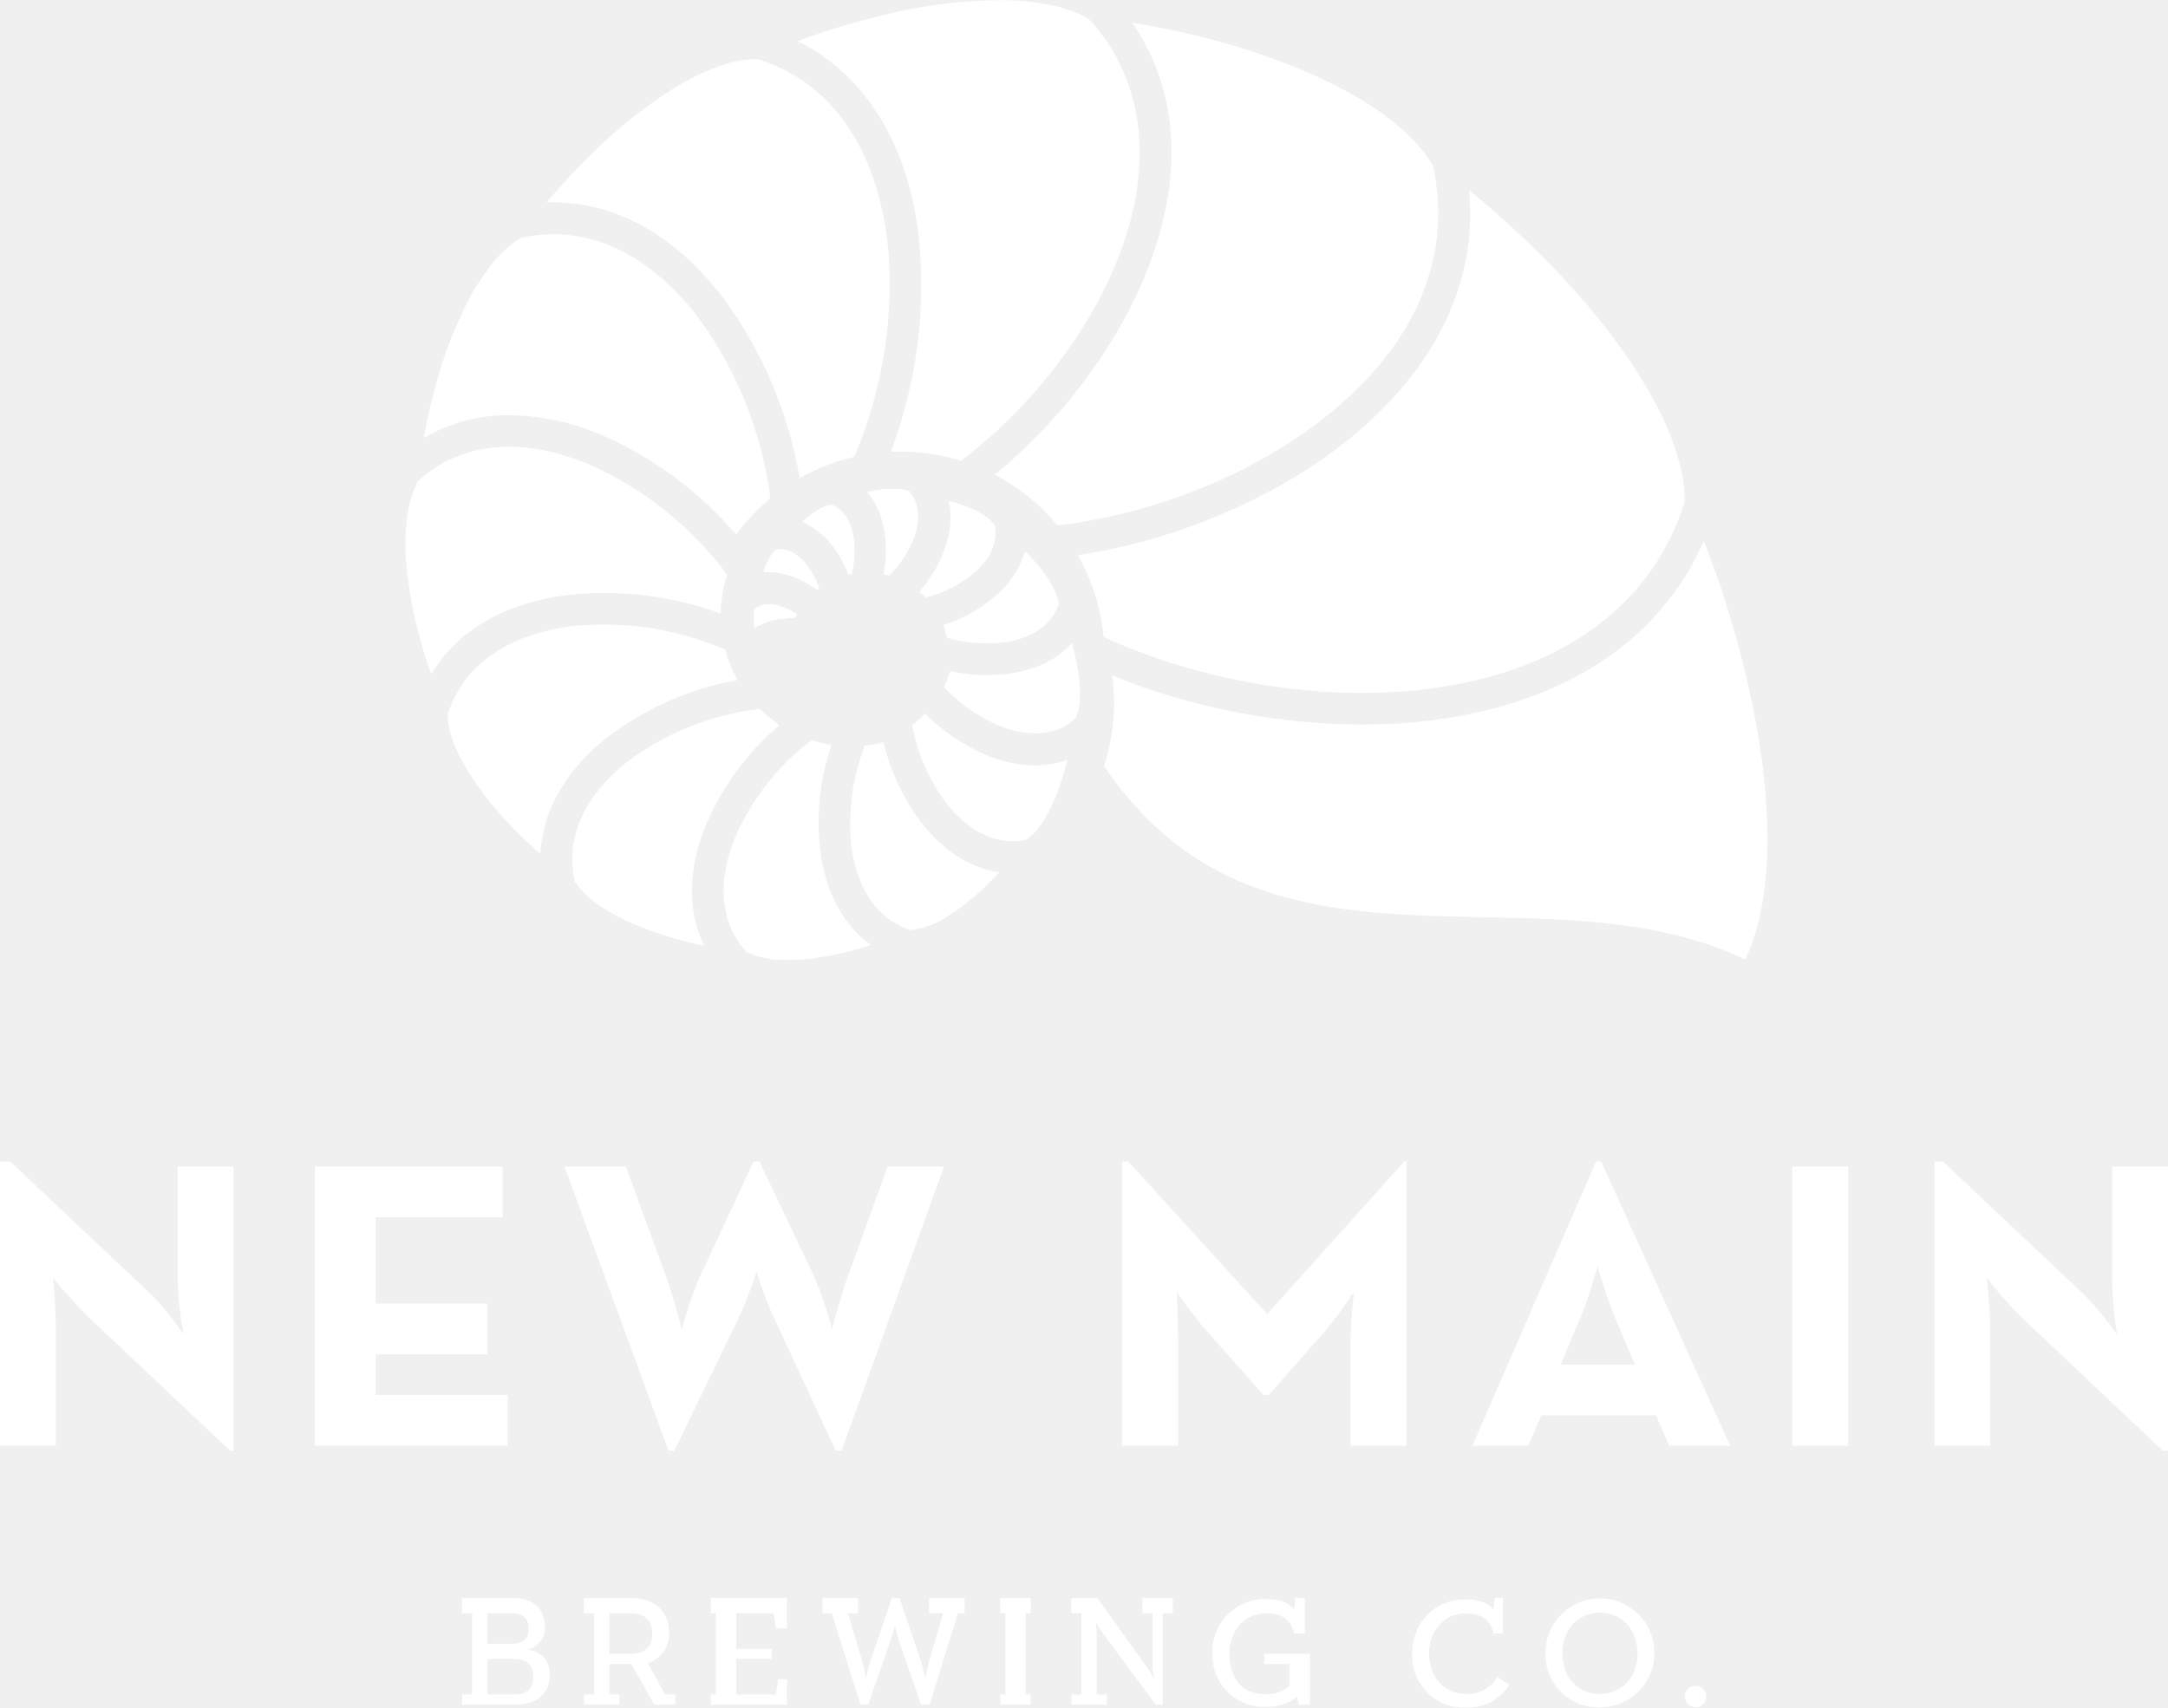
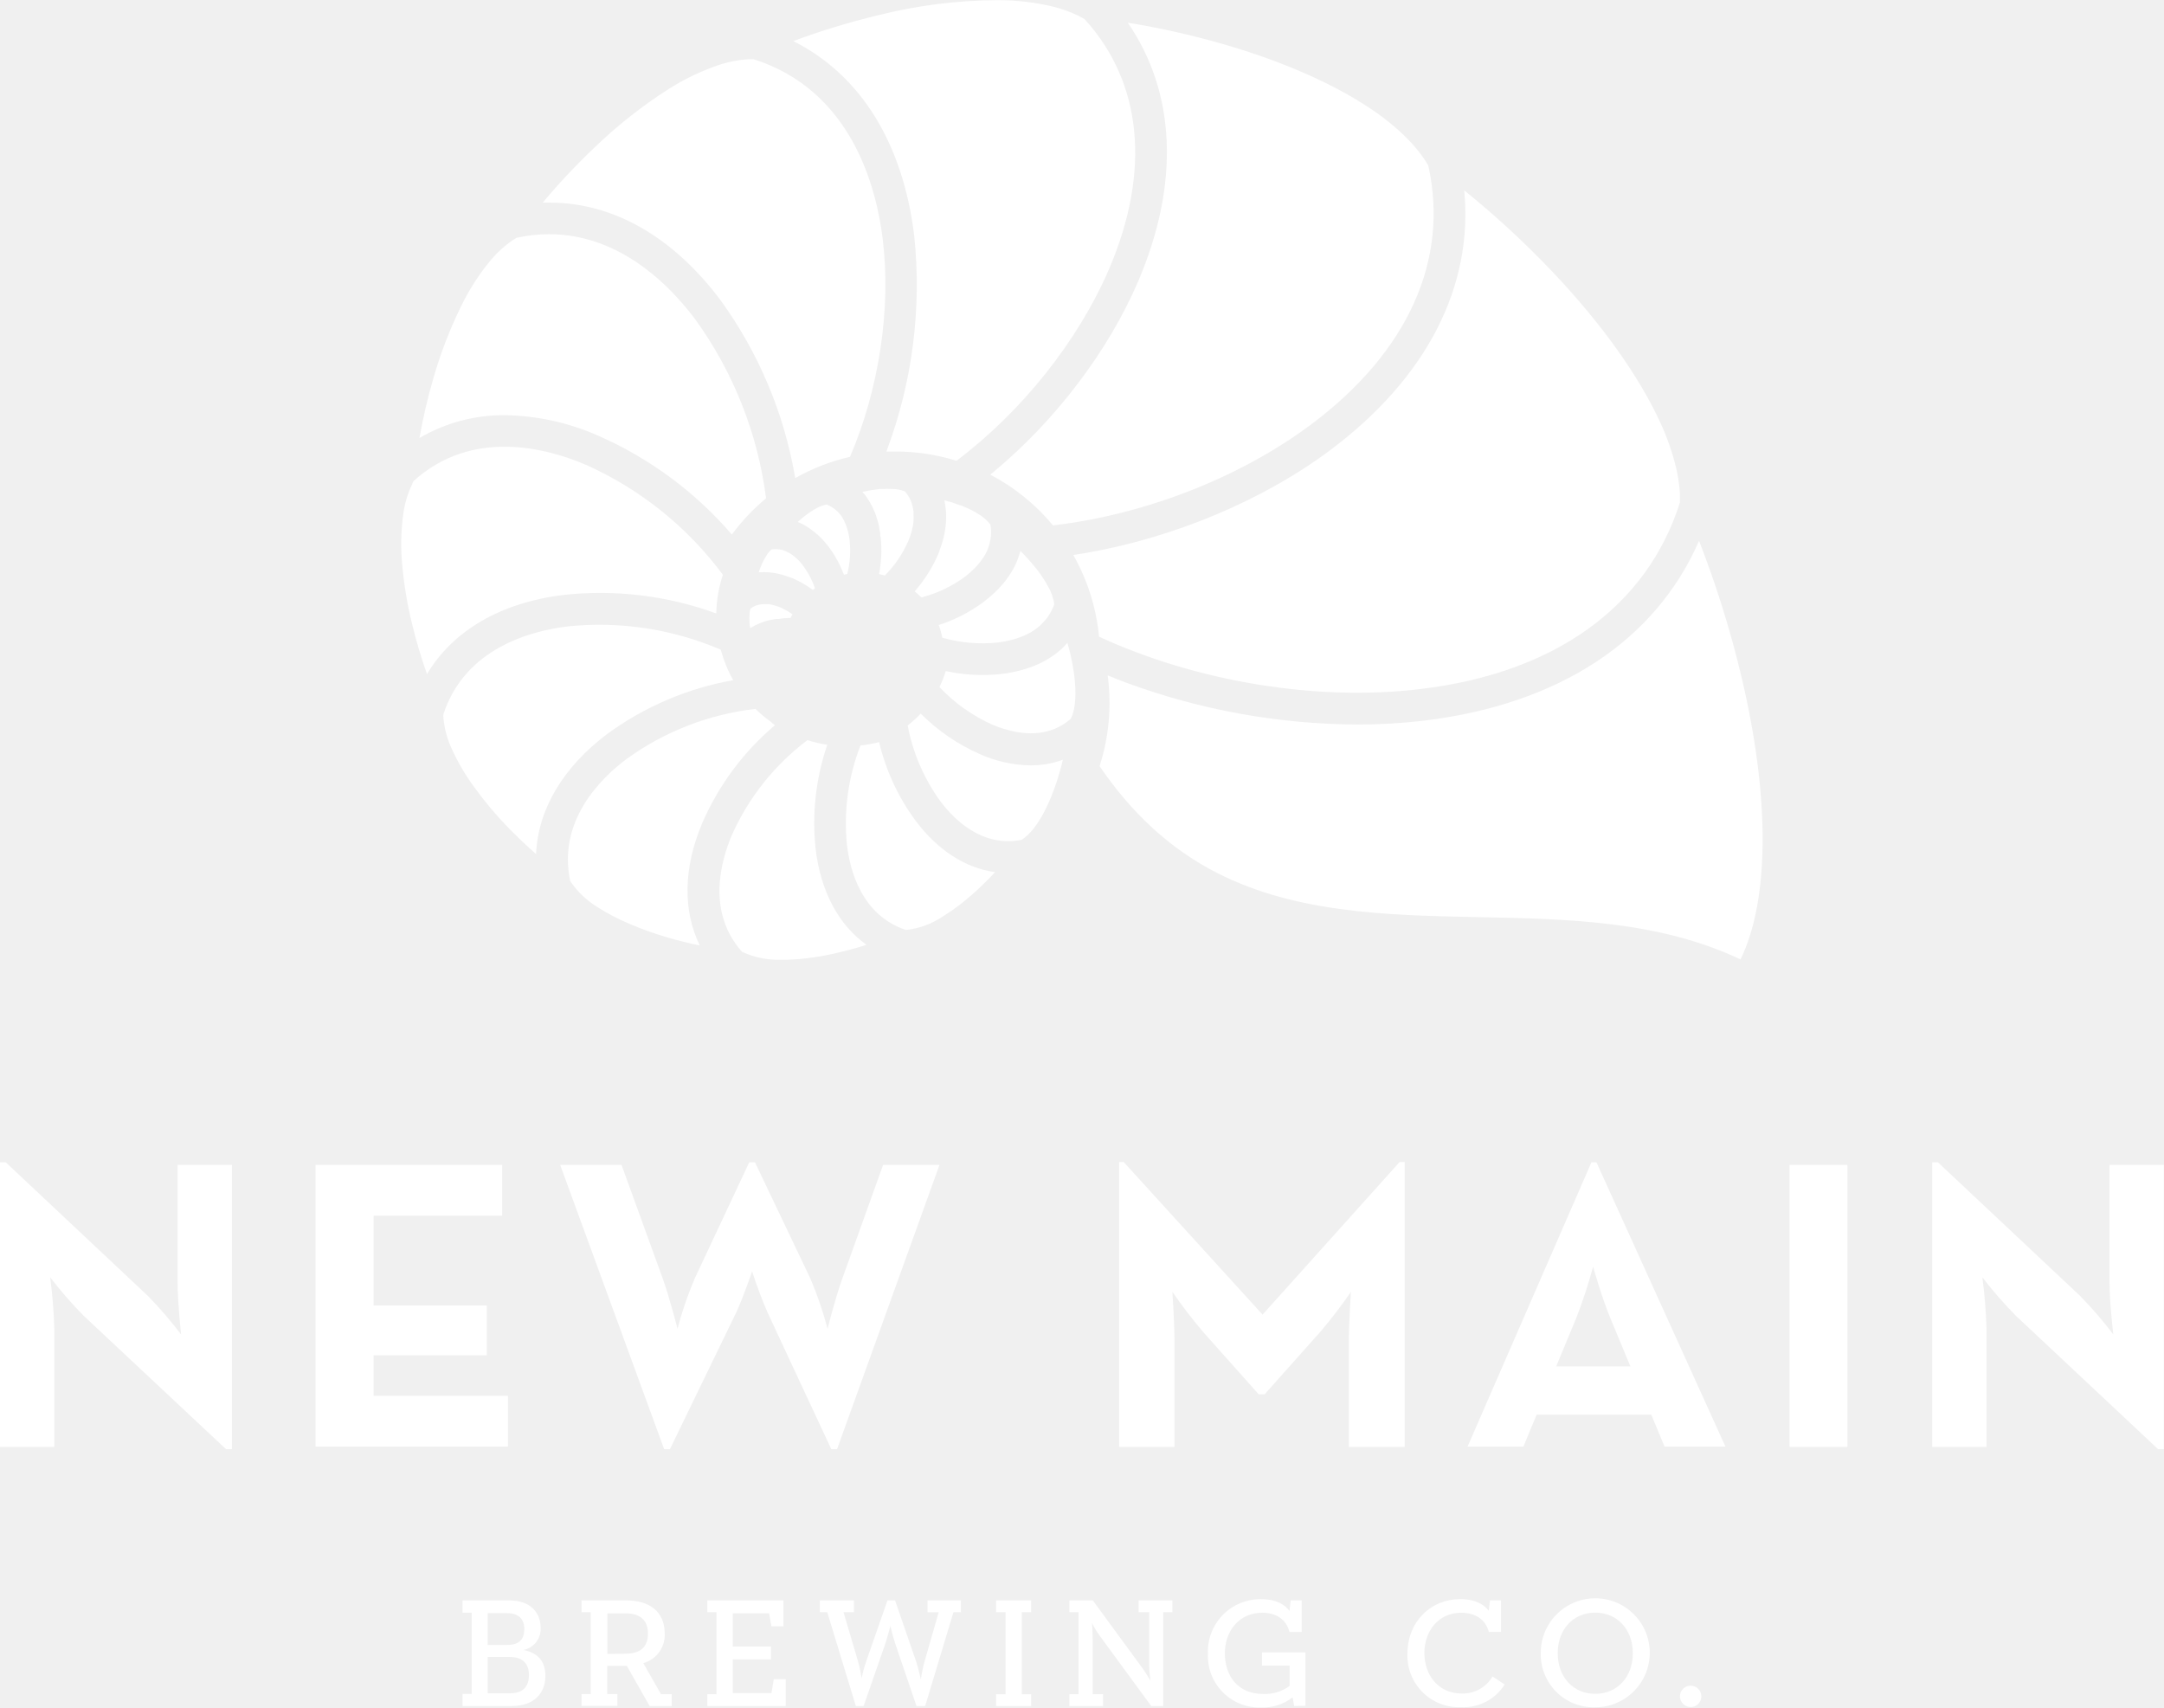
- <svg xmlns="http://www.w3.org/2000/svg" id="Layer_1" data-name="Layer 1" viewBox="0 0 427 336.36">
+ <svg xmlns="http://www.w3.org/2000/svg" viewBox="0 0 426.38 336.36">
  <defs>
    <style>.cls-1{fill:#fff;}</style>
  </defs>
-   <path class="cls-1" d="M292.91,226a25.46,25.46,0,0,1-10-2.22,38.15,38.15,0,0,1-11.69-8,21.36,21.36,0,0,1-2.57,2.32,37.27,37.27,0,0,0,6.45,14.95c2.64,3.51,8.2,9.14,16,7.59l0,0c1.61-1,3.24-3.09,4.7-6,0.38-.76.76-1.6,1.13-2.5,0.56-1.38,1.08-2.85,1.53-4.37,0.21-.7.41-1.44,0.61-2.24l0.16-.66a18.47,18.47,0,0,1-6.4,1.12h0Z" transform="translate(-89 -75.19)" />
-   <path class="cls-1" d="M301.62,209.69c-0.05-.63-0.13-1.3-0.22-2-0.16-1.09-.37-2.23-0.64-3.4l-0.1-.44c-0.12-.5-0.25-1-0.39-1.49l-0.14-.51c-0.32.36-.67,0.71-1,1.05a17.9,17.9,0,0,1-4.82,3.16c-0.48.22-1,.42-1.58,0.63s-1,.34-1.6.5a26.64,26.64,0,0,1-3.91.77,34.1,34.1,0,0,1-11.07-.56,21.11,21.11,0,0,1-1.24,3.15A32.71,32.71,0,0,0,285.4,218c2.43,1,7.17,2.55,11.59,1a11.22,11.22,0,0,0,1.27-.53,11.08,11.08,0,0,0,1.22-.69,12.11,12.11,0,0,0,1.28-1C301.57,215.31,301.87,212.77,301.62,209.69Z" transform="translate(-89 -75.19)" />
-   <path class="cls-1" d="M242.49,218.07a9.14,9.14,0,0,1-.84-0.71,25.81,25.81,0,0,1-3-2.51,53.81,53.81,0,0,0-25.4,9.88c-5.22,3.92-13.56,12.22-11.1,24l0.11,0.17,0.07,0.12a17.44,17.44,0,0,0,5.1,4.82,40.74,40.74,0,0,0,6.38,3.39,65.13,65.13,0,0,0,7.28,2.62c2.17,0.64,4.38,1.2,6.6,1.65-3.39-6.94-3.23-15.42.55-24.27A52.83,52.83,0,0,1,242.49,218.07Z" transform="translate(-89 -75.19)" />
-   <path class="cls-1" d="M209.52,219.74a59.71,59.71,0,0,1,24.76-10.59,25.51,25.51,0,0,1-2.45-6,60.62,60.62,0,0,0-30.15-4.59c-7.36.89-20.28,4.33-24.52,17.35,0,0.1,0,.21,0,0.32v0.14a18.29,18.29,0,0,0,1.66,6.32,42.14,42.14,0,0,0,4.54,7.7,71.83,71.83,0,0,0,6,7.22c1.92,2,4,4,6.08,5.83C195.85,234.65,200.73,226.34,209.52,219.74Z" transform="translate(-89 -75.19)" />
-   <path class="cls-1" d="M200.94,192.39a66.48,66.48,0,0,1,30,3.66,25.62,25.62,0,0,1,1.3-7.62,68.26,68.26,0,0,0-27-21.66c-7.73-3.3-22.38-7.25-33.94,3.2l-0.24.46,0,0.08a19.58,19.58,0,0,0-1.79,5.93,43.46,43.46,0,0,0-.2,10.2A78.78,78.78,0,0,0,171,198.2a99.61,99.61,0,0,0,2.92,9.81C179.07,199.39,188.52,193.89,200.94,192.39Z" transform="translate(-89 -75.19)" />
-   <path class="cls-1" d="M250.52,242.5a47.72,47.72,0,0,1,2.24-20.58,25.5,25.5,0,0,1-3.91-.91A47.71,47.71,0,0,0,234,239.65c-2.25,5.27-5,15.25,2,23.09l0.07,0,0.13,0.07a17,17,0,0,0,7.32,1.47A38.81,38.81,0,0,0,249,264a58.43,58.43,0,0,0,6.39-1.18c1.74-.42,3.47-0.9,5.18-1.45C255,257.41,251.53,250.84,250.52,242.5Z" transform="translate(-89 -75.19)" />
-   <path class="cls-1" d="M270.16,236.82A42.94,42.94,0,0,1,263,221.41a25.58,25.58,0,0,1-3.67.66,42.26,42.26,0,0,0-2.65,19.69c0.6,5,2.91,13.74,11.58,16.65h0.12a16.1,16.1,0,0,0,7.23-2.69,37.21,37.21,0,0,0,3.19-2.2,52.67,52.67,0,0,0,4.16-3.57q1.49-1.41,2.89-2.92C280,246.23,274.61,242.75,270.16,236.82Z" transform="translate(-89 -75.19)" />
-   <path class="cls-1" d="M352.05,163.76c-13.34,10-31.06,17.47-48.61,20.46-0.72.12-1.44,0.22-2.16,0.33a40.4,40.4,0,0,1,5.08,16.11c19.37,8.92,43,12.77,63.34,10.31,26.48-3.2,44.61-16.26,51.07-36.79,0-.58,0-1.2,0-1.85a30.88,30.88,0,0,0-.77-5.07,48.41,48.41,0,0,0-3-8.63c-4.13-9.23-11.46-19.55-21.21-29.83a181.64,181.64,0,0,0-17.44-16.1C380.14,131.59,370.92,149.59,352.05,163.76Z" transform="translate(-89 -75.19)" />
-   <path class="cls-1" d="M269.94,121.63a92.93,92.93,0,0,1-5.29,42l-0.2.52c0.63,0,1.25,0,1.89,0a40,40,0,0,1,11.93,1.82c12.91-9.72,24-23.66,30.09-37.84,8.22-19.28,6.49-36.73-4.86-49.18-0.35-.21-0.73-0.41-1.14-0.62a25.32,25.32,0,0,0-5.05-1.83,46.68,46.68,0,0,0-11-1.28,98.45,98.45,0,0,0-23.6,3,144.81,144.81,0,0,0-16.6,5.07C259.33,89.9,267.73,103.36,269.94,121.63Z" transform="translate(-89 -75.19)" />
-   <path class="cls-1" d="M314.09,130.54c-5.87,13.75-16.27,27.47-28.55,37.65l-0.62.51a40.43,40.43,0,0,1,12.36,10c18.18-2.13,37-9.48,51-20,18.92-14.2,27.06-32.26,22.95-50.86-0.24-.43-0.51-0.87-0.82-1.33a28,28,0,0,0-3.31-4,47.32,47.32,0,0,0-7.89-6.35c-7.06-4.63-16.52-8.78-27.36-12A162.2,162.2,0,0,0,312,79.66C321.51,93.46,322.28,111.36,314.09,130.54Z" transform="translate(-89 -75.19)" />
-   <path class="cls-1" d="M432.82,208a203.49,203.49,0,0,0-8.23-26.26c-8.59,19.7-27.65,32.21-54.14,35.42a110.25,110.25,0,0,1-13.21.77A133.29,133.29,0,0,1,312,209.8q-2-.74-3.95-1.55a40.54,40.54,0,0,1-1.6,17.88c6.16,9,13.24,15.61,21.59,20.21,16,8.79,34.83,9.17,53.08,9.54l0,1.56,0-1.56c17.5,0.35,35.57.71,51.62,8.33C438.52,252.33,438.56,232,432.82,208Z" transform="translate(-89 -75.19)" />
-   <path class="cls-1" d="M231.75,134.3a83.33,83.33,0,0,1,14.73,35l0,0.1a39.8,39.8,0,0,1,10.79-4.23c5.7-13.27,8.11-29.08,6.46-42.77-1.29-10.68-6.32-29.47-25.44-35.56-0.33,0-.68,0-1.07,0a23.05,23.05,0,0,0-5.4,1,45.7,45.7,0,0,0-10.33,4.9,92.54,92.54,0,0,0-14.74,11.59,129.41,129.41,0,0,0-10.07,10.72l1.32,0C210.53,115.08,222.35,121.77,231.75,134.3Z" transform="translate(-89 -75.19)" />
-   <path class="cls-1" d="M234,180.5a40.61,40.61,0,0,1,6.74-7.14,76.81,76.81,0,0,0-14-35.32c-5.71-7.61-17.86-19.77-35.15-16l-0.74.46a21.23,21.23,0,0,0-4.28,3.86,44.77,44.77,0,0,0-6,9.35,85.81,85.81,0,0,0-5.31,13.78,113.92,113.92,0,0,0-2.81,12,32.66,32.66,0,0,1,16.89-4.5A47.1,47.1,0,0,1,207.75,161,73.91,73.91,0,0,1,234,180.5Z" transform="translate(-89 -75.19)" />
-   <path class="cls-1" d="M260.19,172.62a13.38,13.38,0,0,1,1,1.5,15.22,15.22,0,0,1,1.28,2.77l0,0.08c0.2,0.59.35,1.1,0.47,1.59,0,0.15.07,0.31,0.1,0.47l0,0.12q0.11,0.53.2,1.09l0,0.17c0,0.16,0,.32.07,0.48a23.75,23.75,0,0,1,.12,4,26.16,26.16,0,0,1-.41,3.4c0.38,0.08.76,0.18,1.13,0.28a21.94,21.94,0,0,0,4.58-6.69l0.07-.17c0.19-.45.35-0.9,0.49-1.34a13.56,13.56,0,0,0,.35-1.39,11.74,11.74,0,0,0,.17-1.17,10,10,0,0,0,0-1.12c0-.19,0-0.39,0-0.59a7.9,7.9,0,0,0-.24-1.36,7.18,7.18,0,0,0-.46-1.24,7.29,7.29,0,0,0-1-1.5,7,7,0,0,0-2.55-.48,16.1,16.1,0,0,0-1.79,0l-0.35,0c-0.51,0-1,.11-1.52.19l-0.17,0c-0.51.08-1,.19-1.58,0.31h-0.07l-0.34.08,0.21,0.26Z" transform="translate(-89 -75.19)" />
-   <path class="cls-1" d="M271.35,192.89a25,25,0,0,0,8.49-4l0.24-.19,0.08-.06c0.38-.3.75-0.62,1.1-0.94s0.69-.67,1-1a13.52,13.52,0,0,0,1-1.24,11.39,11.39,0,0,0,.65-1c0.16-.28.3-0.57,0.42-0.85a9.06,9.06,0,0,0,.46-1.33,8.21,8.21,0,0,0,.24-1.35,8.49,8.49,0,0,0-.1-2.3,8.23,8.23,0,0,0-2.43-2.12,17.73,17.73,0,0,0-1.58-.87l-0.56-.26q-0.62-.29-1.31-0.55l-0.11,0c-0.65-.25-1.37-0.5-2.13-0.74l-0.12,0-0.35-.11h0l-0.5-.14,0.08,0.34c0.07,0.33.12,0.67,0.17,1a14.79,14.79,0,0,1,.12,1.8,16.69,16.69,0,0,1-.29,3.21l-0.05.25c-0.12.61-.26,1.17-0.42,1.69l-0.08.24c-0.13.43-.29,0.88-0.48,1.37l0,0.1c-0.09.24-.18,0.47-0.28,0.71a26.87,26.87,0,0,1-3.23,5.55c-0.44.58-.9,1.15-1.37,1.69A16,16,0,0,1,271.35,192.89Z" transform="translate(-89 -75.19)" />
-   <path class="cls-1" d="M250.48,180.17l0.31,0.27,0.05,0c0.34,0.31.64,0.6,0.92,0.89s0.41,0.45.62,0.69,0.34,0.41.51,0.62l0.08,0.11,0.19,0.24a20.49,20.49,0,0,1,1.16,1.74,23.21,23.21,0,0,1,1.78,3.67l0.65-.15a19,19,0,0,0,.46-6.64v-0.05c-0.06-.45-0.13-0.89-0.23-1.34a11.73,11.73,0,0,0-.39-1.34c-0.09-.26-0.19-0.52-0.31-0.78a8.48,8.48,0,0,0-.48-0.91l0-.05-0.1-.17a6.83,6.83,0,0,0-.85-1,6,6,0,0,0-1-.8,6.22,6.22,0,0,0-1.16-.6,6.29,6.29,0,0,0-1.91.68,14.11,14.11,0,0,0-1.51.92l-0.13.09c-0.39.28-.79,0.58-1.18,0.9l-0.33.28h0l-0.64.56a12.34,12.34,0,0,1,1.34.64A13.82,13.82,0,0,1,250.48,180.17Z" transform="translate(-89 -75.19)" />
-   <path class="cls-1" d="M245.58,196.92q0.18-.36.37-0.71a13.7,13.7,0,0,0-2-1.17L243.8,195l-0.2-.09c-0.31-.13-0.63-0.25-1-0.36a8.41,8.41,0,0,0-1.29-.31l-0.27,0a5.79,5.79,0,0,0-.58,0h-0.31a4.8,4.8,0,0,0-1,.14,4.14,4.14,0,0,0-1.07.44,4.19,4.19,0,0,0-.44.3,4.55,4.55,0,0,0-.18,1.1,10.35,10.35,0,0,0,0,1.53l0,0.2c0,0.35.08,0.69,0.14,1l0.12-.07a11.62,11.62,0,0,1,1.78-.89c0.37-.15.71-0.27,1-0.37l0.67-.18,0.44-.1c0.32-.07.65-0.13,1-0.18h0.09l0.23,0h0.11A17,17,0,0,1,245.58,196.92Z" transform="translate(-89 -75.19)" />
-   <path class="cls-1" d="M240.41,187.91a12.58,12.58,0,0,1,2,.17l0.79,0.16q0.46,0.1.93,0.24c0.37,0.11.76,0.24,1.15,0.38l0.5,0.2,0.06,0,0.19,0.08,0.12,0.05a19.76,19.76,0,0,1,3.82,2.23l0.42-.33a16.52,16.52,0,0,0-2.14-4.17l-0.08-.11a12.24,12.24,0,0,0-.8-1,9.93,9.93,0,0,0-1-.94l-0.41-.32a7.13,7.13,0,0,0-.79-0.5,5.82,5.82,0,0,0-1.22-.5,5.07,5.07,0,0,0-1.21-.17,5.56,5.56,0,0,0-.9.05,5.27,5.27,0,0,0-1,1.18,12.21,12.21,0,0,0-.82,1.51c-0.21.45-.39,0.89-0.56,1.35l-0.16.46,0.77,0h0.28Z" transform="translate(-89 -75.19)" />
-   <path class="cls-1" d="M296.23,190.58c-0.28-.52-0.59-1-0.93-1.55-0.17-.25-0.34-0.5-0.52-0.76s-0.43-.58-0.65-0.87l-0.24-.3c-0.56-.7-1.18-1.42-1.84-2.14l-0.32-.35-0.87-.88q-0.11.42-.25,0.85c-0.17.53-.34,1-0.52,1.41a16.11,16.11,0,0,1-.81,1.6,17.82,17.82,0,0,1-1.35,2c-0.31.4-.64,0.8-1,1.18l-0.1.11-0.24.26q-0.41.43-.86,0.85c-0.38.36-.8,0.73-1.28,1.12-0.29.24-.58,0.47-0.88,0.7a30.29,30.29,0,0,1-8.06,4.27l-0.74.24a15.8,15.8,0,0,1,.7,2.5,28.81,28.81,0,0,0,11,.95,20.41,20.41,0,0,0,2.73-.53c0.45-.12.91-0.26,1.36-0.42s0.93-.35,1.32-0.53a12.31,12.31,0,0,0,2.32-1.4,10.25,10.25,0,0,0,1.07-1,9.61,9.61,0,0,0,.92-1.07,10,10,0,0,0,1.34-2.57A9.52,9.52,0,0,0,296.23,190.58Z" transform="translate(-89 -75.19)" />
-   <path class="cls-1" d="M106.32,334.56a101.38,101.38,0,0,1-6.87-7.66S100,333,100,337v23H89V304h2l28,26.41a57.45,57.45,0,0,1,6.15,7.65A74.16,74.16,0,0,1,124,328V305h11v56h-0.66Z" transform="translate(-89 -75.19)" />
-   <path class="cls-1" d="M151,305h37v10H163v17h22v10H163v8h26v10H151V305Z" transform="translate(-89 -75.19)" />
-   <path class="cls-1" d="M200.18,305h12.09l8.09,22.15c1.39,3.84,2.94,10,2.94,10a70.2,70.2,0,0,1,3.43-10.19L237.44,304h1.14l10.87,22.9a70.53,70.53,0,0,1,3.43,10.1s1.55-6,2.94-9.87l8-22.13h11.11l-20.18,56h-1.14l-12.5-26.93a82.41,82.41,0,0,1-3.1-8.32s-1.72,5.24-3.19,8.35l-13,26.9h-1.14Z" transform="translate(-89 -75.19)" />
-   <path class="cls-1" d="M310,304h1.21l27.37,30.07,27-30.07H366v56H355V339.42c0-3.76.65-9.72,0.65-9.72a82.67,82.67,0,0,1-5.84,7.91L338.91,350h-1.06l-11-12.4c-2.61-2.94-6.09-7.88-6.09-7.88s0.28,5.93.28,9.69V360H310V304Z" transform="translate(-89 -75.19)" />
-   <path class="cls-1" d="M403.36,304h1l25.41,56h-12l-2.61-6H392.58L390,360h-11ZM411,344l-4-9.44c-1.63-3.92-3.35-9.87-3.35-9.87s-1.63,5.9-3.27,9.82l-4,9.49H411Z" transform="translate(-89 -75.19)" />
-   <path class="cls-1" d="M442,305h11v55H442V305Z" transform="translate(-89 -75.19)" />
-   <path class="cls-1" d="M487,334.56a88,88,0,0,1-6.73-7.66S481,333,481,337v23H470V304h1.66l28,26.41a63.93,63.93,0,0,1,6.3,7.65A85,85,0,0,1,505,328V305h11v56h-1Z" transform="translate(-89 -75.19)" />
-   <path class="cls-1" d="M190.15,390c4.13,0,6.18,2.6,6.18,5.66a4.32,4.32,0,0,1-3.37,4.47c2.78,0.61,4.31,2.05,4.31,5.05,0,3.4-2.26,5.82-6.61,5.82H180v-2h2V393h-2v-3h10.15Zm-0.4,9c2.39,0,3.37-1,3.37-3s-1.1-3-3.43-3H185v6h4.75Zm0.55,10c2.42,0,3.73-1.11,3.73-3.53s-1.47-3.47-3.79-3.47H185v7h5.3Z" transform="translate(-89 -75.19)" />
-   <path class="cls-1" d="M213.22,390c4.31,0,7.56,2.23,7.56,6.79a5.92,5.92,0,0,1-4.22,6L220,409h2v2h-4.16l-4.5-8a5.11,5.11,0,0,1-.67,0H209v6h2v2h-7v-2h2V393h-2v-3h9.22Zm-0.12,11c2.75,0,4.38-1.25,4.38-4s-1.65-4-4.38-4H209v8h4.1Z" transform="translate(-89 -75.19)" />
-   <path class="cls-1" d="M229,411v-2h1V393h-1v-3h15v6h-2.16l-0.46-3H234v7h7v2h-7v7h7.81l0.46-3H244v5H229Z" transform="translate(-89 -75.19)" />
-   <path class="cls-1" d="M279,393h-1.33l-5.57,18h-1.71l-4.19-12.15c-0.37-1-.89-3.11-0.95-3.41-0.06.21-.64,2.34-1,3.38L260,411h-1.53l-5.66-18H251v-3h7v3h-2l2.85,9.55c0.31,1,.67,3,0.73,3.32a24.45,24.45,0,0,1,.89-3.6L264.67,390h1.5l4.19,12.39c0.34,1,.83,3.3.89,3.52a28.73,28.73,0,0,1,.7-3.27l2.81-9.64H272v-3h7v3Z" transform="translate(-89 -75.19)" />
-   <path class="cls-1" d="M291,409h1v2h-6v-2h1V393h-1v-3h6v3h-1v16Z" transform="translate(-89 -75.19)" />
-   <path class="cls-1" d="M316,393h-2v-3h6v3h-2v18h-1.37l-10.16-13.71a21.46,21.46,0,0,1-1.55-2.4s0.08,2,.08,3.32V409h2v2h-7v-2h2V393h-2v-3h5.12L315,403.74a19.43,19.43,0,0,1,1.35,2.45,19.43,19.43,0,0,1-.36-2.84V393Z" transform="translate(-89 -75.19)" />
-   <path class="cls-1" d="M344.78,411l-0.31-1.56a9.58,9.58,0,0,1-6.18,2,10.13,10.13,0,0,1-10.49-10.52,10.32,10.32,0,0,1,10.53-10.72c3,0,4.71.9,5.54,2.09l0.24-2.32H346v7h-2.13c-0.64-3-2.75-3.94-5.35-3.94-4.65,0-7.37,3.63-7.37,7.91,0,4.44,2.12,8,7,8a6.67,6.67,0,0,0,4.85-1.63V403h-5v-2h9v10h-2.22Z" transform="translate(-89 -75.19)" />
-   <path class="cls-1" d="M383.16,397c-0.61-3-2.66-3.94-5.48-3.94-4.47,0-7.22,3.6-7.22,7.85,0,4.41,2.78,8,7.37,8a6.79,6.79,0,0,0,6.06-3.38l2.39,1.58a9.59,9.59,0,0,1-8.6,4.46,10.16,10.16,0,0,1-10.56-10.5c0-6.39,4.62-10.8,10.37-10.8,3.12,0,4.71.86,5.66,2l0.24-2.3H385v7h-1.84Z" transform="translate(-89 -75.19)" />
-   <path class="cls-1" d="M393.38,400.9a10.74,10.74,0,1,1,10.74,10.65A10.43,10.43,0,0,1,393.38,400.9Zm18.14,0c0-4.68-3.06-8-7.4-8s-7.4,3.3-7.4,8,3.06,8,7.4,8S411.53,405.58,411.53,400.9Z" transform="translate(-89 -75.19)" />
-   <path class="cls-1" d="M420.84,409.37a2.11,2.11,0,1,1,2.11,2.14A2.14,2.14,0,0,1,420.84,409.37Z" transform="translate(-89 -75.19)" />
+   <g id="Layer_2" data-name="Layer 2">
+     <g id="Layer_1-2" data-name="Layer 1">
+       <path class="cls-1" d="M203.1,150.79a25.44,25.44,0,0,1-10-2.2,38.14,38.14,0,0,1-11.69-8,21.38,21.38,0,0,1-2.57,2.33,37.28,37.28,0,0,0,6.45,14.95c2.64,3.51,8.2,9.14,16,7.59l0,0c1.61-1,3.24-3.09,4.7-6,.38-.76.76-1.6,1.13-2.5.56-1.38,1.08-2.85,1.53-4.37.21-.7.41-1.44.61-2.24l.16-.67a18.46,18.46,0,0,1-6.4,1.11Z" />
+       <path class="cls-1" d="M211.81,134.5c-.05-.63-.13-1.3-.22-2-.16-1.09-.37-2.23-.64-3.4l-.1-.44c-.12-.5-.25-1-.39-1.49l-.14-.51c-.32.36-.67.71-1,1.05a17.9,17.9,0,0,1-4.82,3.16c-.48.22-1,.42-1.58.63s-1,.34-1.6.5a26.64,26.64,0,0,1-3.91.77,34.1,34.1,0,0,1-11.07-.56,21.11,21.11,0,0,1-1.24,3.15,32.71,32.71,0,0,0,10.52,7.45c2.43,1,7.17,2.55,11.59,1a11.22,11.22,0,0,0,1.27-.53,11.08,11.08,0,0,0,1.22-.69,12.11,12.11,0,0,0,1.28-1C211.76,140.13,212.06,137.58,211.81,134.5Z" />
+       <path class="cls-1" d="M152.68,142.88a9.14,9.14,0,0,1-.84-.71,25.81,25.81,0,0,1-3-2.51,53.81,53.81,0,0,0-25.4,9.88c-5.22,3.92-13.56,12.22-11.1,24l.11.17.07.12a17.44,17.44,0,0,0,5.1,4.82A40.74,40.74,0,0,0,124,182a65.13,65.13,0,0,0,7.28,2.62c2.17.64,4.38,1.2,6.6,1.65-3.39-6.94-3.23-15.42.55-24.27A52.83,52.83,0,0,1,152.68,142.88Z" />
+       <path class="cls-1" d="M119.71,144.55A59.71,59.71,0,0,1,144.47,134a25.51,25.51,0,0,1-2.45-6,60.63,60.63,0,0,0-30.15-4.59c-7.36.89-20.28,4.33-24.52,17.35,0,.1,0,.21,0,.32v.14A18.29,18.29,0,0,0,89,147.51a42.14,42.14,0,0,0,4.54,7.7,71.83,71.83,0,0,0,6,7.22c1.92,2,4,4,6.08,5.83C106,159.46,110.92,151.15,119.71,144.55Z" />
+       <path class="cls-1" d="M111.13,117.2a66.48,66.48,0,0,1,30,3.66,25.62,25.62,0,0,1,1.3-7.62,68.26,68.26,0,0,0-27-21.67c-7.73-3.3-22.38-7.25-33.94,3.2l-.24.46,0,.08a19.58,19.58,0,0,0-1.79,5.93,43.46,43.46,0,0,0-.2,10.2A78.78,78.78,0,0,0,81.21,123a99.61,99.61,0,0,0,2.92,9.81C89.26,124.2,98.71,118.7,111.13,117.2Z" />
+       <path class="cls-1" d="M160.71,167.31A47.72,47.72,0,0,1,163,146.73a25.5,25.5,0,0,1-3.91-.91,47.71,47.71,0,0,0-14.86,18.64c-2.25,5.27-5,15.25,2,23.09l.07,0,.13.07a17,17,0,0,0,7.32,1.47,38.81,38.81,0,0,0,5.41-.32,58.43,58.43,0,0,0,6.39-1.18c1.74-.42,3.47-.9,5.18-1.45C165.23,182.22,161.72,175.65,160.71,167.31Z" />
+       <path class="cls-1" d="M180.35,161.63a42.94,42.94,0,0,1-7.14-15.42,25.58,25.58,0,0,1-3.67.66,42.26,42.26,0,0,0-2.65,19.69c.6,5,2.91,13.74,11.58,16.65h.12a16.1,16.1,0,0,0,7.23-2.69,37.21,37.21,0,0,0,3.19-2.2,52.67,52.67,0,0,0,4.16-3.57q1.49-1.41,2.89-2.92C190.2,171,184.8,167.56,180.35,161.63Z" />
+       <path class="cls-1" d="M262.25,88.57C248.9,98.59,231.18,106,213.63,109c-.72.12-1.44.22-2.16.33a40.4,40.4,0,0,1,5.08,16.11c19.37,8.92,43,12.77,63.34,10.31C306.37,132.58,324.5,119.51,331,99c0-.58,0-1.2,0-1.85a30.88,30.88,0,0,0-.77-5.07,48.41,48.41,0,0,0-3-8.63C323,74.2,315.69,63.89,305.94,53.6A181.65,181.65,0,0,0,288.5,37.5C290.33,56.4,281.12,74.4,262.25,88.57Z" />
+       <path class="cls-1" d="M180.13,46.44a92.93,92.93,0,0,1-5.29,42l-.2.52c.63,0,1.25,0,1.89,0a40,40,0,0,1,11.93,1.82c12.91-9.72,24-23.66,30.09-37.84,8.23-19.28,6.5-36.73-4.86-49.18-.35-.21-.73-.41-1.14-.62a25.32,25.32,0,0,0-5.05-1.83,46.69,46.69,0,0,0-11-1.28,98.46,98.46,0,0,0-23.6,3,144.81,144.81,0,0,0-16.6,5.07C169.52,14.71,177.92,28.17,180.13,46.44Z" />
+       <path class="cls-1" d="M224.29,55.35C218.42,69.1,208,82.82,195.74,93l-.62.51a40.43,40.43,0,0,1,12.36,10c18.18-2.13,37-9.48,51-20,18.92-14.2,27.06-32.26,22.95-50.86-.24-.43-.51-.87-.82-1.33a28,28,0,0,0-3.31-4A47.32,47.32,0,0,0,269.42,21c-7.06-4.63-16.52-8.78-27.36-12a162.2,162.2,0,0,0-19.85-4.53C231.7,18.27,232.47,36.17,224.29,55.35Z" />
+       <path class="cls-1" d="M343,132.81a203.49,203.49,0,0,0-8.23-26.26c-8.59,19.7-27.65,32.22-54.14,35.42a110.26,110.26,0,0,1-13.21.77,133.3,133.3,0,0,1-45.22-8.13q-2-.74-3.95-1.55a40.54,40.54,0,0,1-1.6,17.88c6.16,9,13.24,15.61,21.59,20.21,16,8.79,34.84,9.17,53.08,9.54l0,1.56,0-1.56c17.5.35,35.57.71,51.62,8.33C348.72,177.14,348.76,156.8,343,132.81Z" />
+       <path class="cls-1" d="M141.94,59.1a83.33,83.33,0,0,1,14.73,35l0,.1A39.8,39.8,0,0,1,167.48,90c5.7-13.28,8.11-29.08,6.46-42.77-1.29-10.68-6.32-29.47-25.44-35.56-.33,0-.68,0-1.07,0a23.05,23.05,0,0,0-5.4,1,45.71,45.71,0,0,0-10.33,4.9A92.54,92.54,0,0,0,117,29.2a129.41,129.41,0,0,0-10.07,10.72l1.32,0C120.72,39.89,132.54,46.58,141.94,59.1Z" />
+       <path class="cls-1" d="M144.2,105.31a40.61,40.61,0,0,1,6.74-7.14,76.82,76.82,0,0,0-14-35.32c-5.71-7.61-17.86-19.77-35.16-16l-.74.46a21.23,21.23,0,0,0-4.28,3.86,44.77,44.77,0,0,0-6,9.35,85.82,85.82,0,0,0-5.31,13.78,113.93,113.93,0,0,0-2.81,12,32.66,32.66,0,0,1,16.89-4.5,47.1,47.1,0,0,1,18.41,4.07A73.92,73.92,0,0,1,144.2,105.31Z" />
+       <path class="cls-1" d="M170.38,97.43a13.38,13.38,0,0,1,1,1.5,15.22,15.22,0,0,1,1.28,2.77l0,.08c.2.59.35,1.1.47,1.59,0,.15.07.31.1.47l0,.12q.11.53.2,1.09l0,.17c0,.16,0,.32.07.48a23.75,23.75,0,0,1,.12,4,26.16,26.16,0,0,1-.41,3.4c.38.08.76.18,1.13.28a21.94,21.94,0,0,0,4.58-6.69l.07-.17c.19-.45.35-.9.49-1.34a13.56,13.56,0,0,0,.35-1.39,11.74,11.74,0,0,0,.17-1.17,10,10,0,0,0,0-1.12c0-.19,0-.39,0-.59a7.9,7.9,0,0,0-.24-1.36,7.18,7.18,0,0,0-.46-1.24,7.29,7.29,0,0,0-1-1.5,7,7,0,0,0-2.55-.48,16.1,16.1,0,0,0-1.79,0l-.35,0c-.51,0-1,.11-1.52.19l-.17,0c-.51.08-1,.19-1.58.31h-.07l-.34.08.21.26Z" />
+       <path class="cls-1" d="M181.54,117.7a25,25,0,0,0,8.49-4l.24-.19.08-.06c.38-.3.75-.62,1.1-.94s.69-.67,1-1a13.53,13.53,0,0,0,1-1.24,11.39,11.39,0,0,0,.65-1c.16-.28.3-.57.42-.85A9.06,9.06,0,0,0,195,107a8.21,8.21,0,0,0,.24-1.35,8.49,8.49,0,0,0-.1-2.3,8.23,8.23,0,0,0-2.43-2.12,17.73,17.73,0,0,0-1.58-.87l-.56-.26q-.62-.29-1.31-.55l-.11,0c-.65-.25-1.37-.5-2.13-.74l-.12,0-.35-.11h0l-.5-.14.08.34c.07.33.12.67.17,1a14.79,14.79,0,0,1,.12,1.8,16.69,16.69,0,0,1-.29,3.21l-.05.25c-.12.61-.26,1.17-.42,1.69l-.08.24c-.13.43-.29.88-.48,1.37l0,.1c-.09.24-.18.47-.28.71a26.87,26.87,0,0,1-3.23,5.55c-.44.58-.9,1.15-1.37,1.69A16,16,0,0,1,181.54,117.7Z" />
+       <path class="cls-1" d="M160.67,105l.31.27.05,0c.34.31.64.6.92.89s.41.45.62.69.34.41.51.62l.08.11.19.24a20.49,20.49,0,0,1,1.16,1.74,23.21,23.21,0,0,1,1.78,3.67l.65-.15a19,19,0,0,0,.46-6.64v-.05c-.06-.45-.13-.89-.23-1.34a11.73,11.73,0,0,0-.39-1.34c-.09-.26-.19-.52-.31-.78a8.48,8.48,0,0,0-.48-.91l0-.05-.1-.17a6.83,6.83,0,0,0-.85-1,6,6,0,0,0-1-.8,6.22,6.22,0,0,0-1.16-.6,6.29,6.29,0,0,0-1.91.68,14.11,14.11,0,0,0-1.51.92l-.13.09c-.39.28-.79.58-1.18.9l-.33.28h0l-.64.56a12.34,12.34,0,0,1,1.34.64A13.82,13.82,0,0,1,160.67,105Z" />
+       <path class="cls-1" d="M155.77,121.73q.18-.36.37-.71a13.7,13.7,0,0,0-2-1.17l-.12-.06-.2-.09c-.31-.13-.63-.25-1-.36a8.41,8.41,0,0,0-1.29-.31l-.27,0a5.79,5.79,0,0,0-.58,0h-.31a4.8,4.8,0,0,0-1,.14,4.14,4.14,0,0,0-1.07.44,4.19,4.19,0,0,0-.44.3,4.55,4.55,0,0,0-.18,1.1,10.35,10.35,0,0,0,0,1.53l0,.2c0,.35.08.69.14,1l.12-.07a11.62,11.62,0,0,1,1.78-.89c.37-.15.71-.27,1-.37l.67-.18.44-.1c.32-.07.65-.13,1-.18H153l.23,0h.11A17,17,0,0,1,155.77,121.73Z" />
+       <path class="cls-1" d="M150.6,112.72a12.58,12.58,0,0,1,2,.17l.79.16q.46.1.93.24c.37.11.76.24,1.15.38l.5.2.06,0,.19.08.12.05a19.76,19.76,0,0,1,3.82,2.23l.42-.33a16.52,16.52,0,0,0-2.14-4.17l-.08-.11a12.24,12.24,0,0,0-.8-1,9.93,9.93,0,0,0-1-.94l-.41-.32a7.13,7.13,0,0,0-.79-.5,5.82,5.82,0,0,0-1.22-.5,5.07,5.07,0,0,0-1.21-.17,5.56,5.56,0,0,0-.9.05,5.27,5.27,0,0,0-1,1.18,12.21,12.21,0,0,0-.82,1.51c-.21.45-.39.89-.56,1.35l-.16.46.77,0Z" />
+       <path class="cls-1" d="M206.42,115.39c-.28-.52-.59-1-.93-1.55-.17-.25-.34-.5-.52-.76s-.43-.58-.65-.87l-.24-.3c-.56-.7-1.18-1.42-1.84-2.14l-.32-.35-.87-.88q-.11.42-.25.85c-.17.53-.34,1-.52,1.41a16.11,16.11,0,0,1-.81,1.6,17.82,17.82,0,0,1-1.35,2c-.31.4-.64.8-1,1.18l-.1.11-.24.26q-.41.43-.86.85c-.38.36-.8.73-1.28,1.12-.29.24-.58.47-.88.7a30.29,30.29,0,0,1-8.06,4.27l-.74.24a15.8,15.8,0,0,1,.7,2.5,28.81,28.81,0,0,0,11,.95,20.41,20.41,0,0,0,2.73-.53c.45-.12.91-.26,1.36-.42s.93-.35,1.32-.53a12.31,12.31,0,0,0,2.32-1.4,10.25,10.25,0,0,0,1.07-1,9.61,9.61,0,0,0,.92-1.07,10,10,0,0,0,1.34-2.57A9.52,9.52,0,0,0,206.42,115.39Z" />
+       <path class="cls-1" d="M16.5,259.24a82.51,82.51,0,0,1-6.62-7.6,97.83,97.83,0,0,1,.82,10.13v23.29H0V229H1.14l28,26.31a78.86,78.86,0,0,1,6.54,7.6S35,256.63,35,252.79V229.5h10.7v56H44.53Z" />
+       <path class="cls-1" d="M62.17,229.5H98.94v10H73.61V257.2h22.3V267H73.61v8h26.47v10H62.17Z" />
+       <path class="cls-1" d="M110.37,229.5h12.09l8.09,22.3c1.39,3.84,2.94,10,2.94,10a70.75,70.75,0,0,1,3.43-10l10.7-22.8h1.14l10.87,22.8a70.75,70.75,0,0,1,3.43,10s1.55-6.21,2.94-10l8-22.3h11.11l-20.18,56h-1.14l-12.5-26.8a83.71,83.71,0,0,1-3.1-8.25s-1.72,5.15-3.19,8.25l-13,26.8h-1.14Z" />
+       <path class="cls-1" d="M220.5,228.93h.9L248.77,259l27-30.07h1v56.13h-11V264.23c0-3.76.41-9.72.41-9.72a98,98,0,0,1-6,7.84l-11,12.34H248l-11-12.34a98.14,98.14,0,0,1-6-7.84s.41,6,.41,9.72v20.83H220.5Z" />
+       <path class="cls-1" d="M313.56,229h1l25.41,56h-12l-2.61-6.29H302.77l-2.61,6.29h-11Zm7.68,40.2-4-9.64c-1.63-3.92-3.35-10-3.35-10a100.64,100.64,0,0,1-3.27,10l-4,9.64Z" />
+       <path class="cls-1" d="M352.6,229.5H364v55.56H352.6Z" />
+       <path class="cls-1" d="M397.21,259.24a82.51,82.51,0,0,1-6.62-7.6,97.83,97.83,0,0,1,.82,10.13v23.29h-10.7V229h1.14l28,26.31a78.86,78.86,0,0,1,6.54,7.6s-.74-6.29-.74-10.13V229.5h10.7v56h-1.14Z" />
+       <path class="cls-1" d="M100.34,315.3c4.13,0,6.18,2.36,6.18,5.42a4.19,4.19,0,0,1-3.37,4.34c2.78.61,4.31,2.14,4.31,5.14,0,3.4-2.26,5.91-6.61,5.91H91.13v-2.39h1.81v-16H91.13V315.3Zm-.4,8.78c2.39,0,3.37-1.16,3.37-3.12s-1.1-3.15-3.43-3.15H96.09v6.27Zm.55,9.52c2.42,0,3.73-1.19,3.73-3.61s-1.47-3.55-3.79-3.55H96.09v7.16Z" />
+       <path class="cls-1" d="M123.41,315.3c4.31,0,7.56,2,7.56,6.55a5.76,5.76,0,0,1-4.22,5.81l3.49,6.12h2.11v2.33H128l-4.5-7.92a4.74,4.74,0,0,1-.67,0h-3.18v5.57h2v2.33h-7.07v-2.33h1.81V317.63h-1.81V315.3Zm-.12,10.5c2.75,0,4.38-1.22,4.38-3.95s-1.65-4-4.38-4h-3.61v8Z" />
+       <path class="cls-1" d="M139.36,336.11v-2.33h1.81V317.63h-1.81V315.3h15v5.11H152l-.46-2.57h-7.16v6.55h7.53v2.54h-7.53v6.64H152l.46-2.75h2.36v5.29Z" />
+       <path class="cls-1" d="M189.33,317.63h-1.47l-5.57,18.48h-1.71l-4.19-12.3a36,36,0,0,1-.95-3.49c-.06.21-.64,2.45-1,3.49l-4.28,12.3h-1.53L163,317.63h-1.47V315.3h6.73v2.33H166.2l2.85,9.64c.31,1,.67,3.06.73,3.37a23.23,23.23,0,0,1,.89-3.33l4.19-12h1.5l4.19,12.15c.34,1,.83,3.18.89,3.4a29.27,29.27,0,0,1,.7-3.43l2.81-9.79h-2.2V315.3h6.58Z" />
+       <path class="cls-1" d="M201.33,333.79h1.84v2.33h-6.91v-2.33h1.87V317.63h-1.87V315.3h6.91v2.33h-1.84Z" />
+       <path class="cls-1" d="M226.42,317.63h-2.08V315.3H231v2.33h-1.81v18.48h-2.36l-10.16-13.86a17,17,0,0,1-1.5-2.48s.12,1.9.12,3.24v10.77h2.05v2.33H210.7v-2.33h1.81V317.63H210.7V315.3h4.62l9.88,13.49c.61.83,1.41,2.23,1.47,2.33,0-.09-.24-1.84-.24-3Z" />
+       <path class="cls-1" d="M255,336.11l-.31-1.71a9.59,9.59,0,0,1-6.18,2A10.16,10.16,0,0,1,238,325.8a10.33,10.33,0,0,1,10.53-10.74c3,0,4.71,1.13,5.54,2.33l.24-2.08h2.17v6.21h-2.42c-.64-2.6-2.75-3.79-5.35-3.79-4.65,0-7.37,3.7-7.37,8,0,4.44,2.57,8,7.47,8a8.07,8.07,0,0,0,5.29-1.59v-4h-5.45v-2.6h8.57v10.53Z" />
+       <path class="cls-1" d="M293.35,321.52c-.61-2.45-2.66-3.79-5.48-3.79-4.47,0-7.22,3.67-7.22,7.92,0,4.41,2.78,8,7.37,8a6.77,6.77,0,0,0,6.06-3.37l2.39,1.59a9.6,9.6,0,0,1-8.6,4.47,10.16,10.16,0,0,1-10.56-10.49c0-6.39,4.62-10.8,10.37-10.8,3.12,0,4.71,1.1,5.66,2.29l.24-2.05h2.17v6.21Z" />
+       <path class="cls-1" d="M303.58,325.71a10.74,10.74,0,1,1,10.74,10.65A10.43,10.43,0,0,1,303.58,325.71Zm18.14,0c0-4.68-3.06-8-7.4-8s-7.4,3.3-7.4,8,3.06,8,7.4,8S321.72,330.39,321.72,325.71Z" />
+       <path class="cls-1" d="M331,334.18a2.11,2.11,0,1,1,2.11,2.14A2.14,2.14,0,0,1,331,334.18Z" />
+     </g>
+   </g>
</svg>
